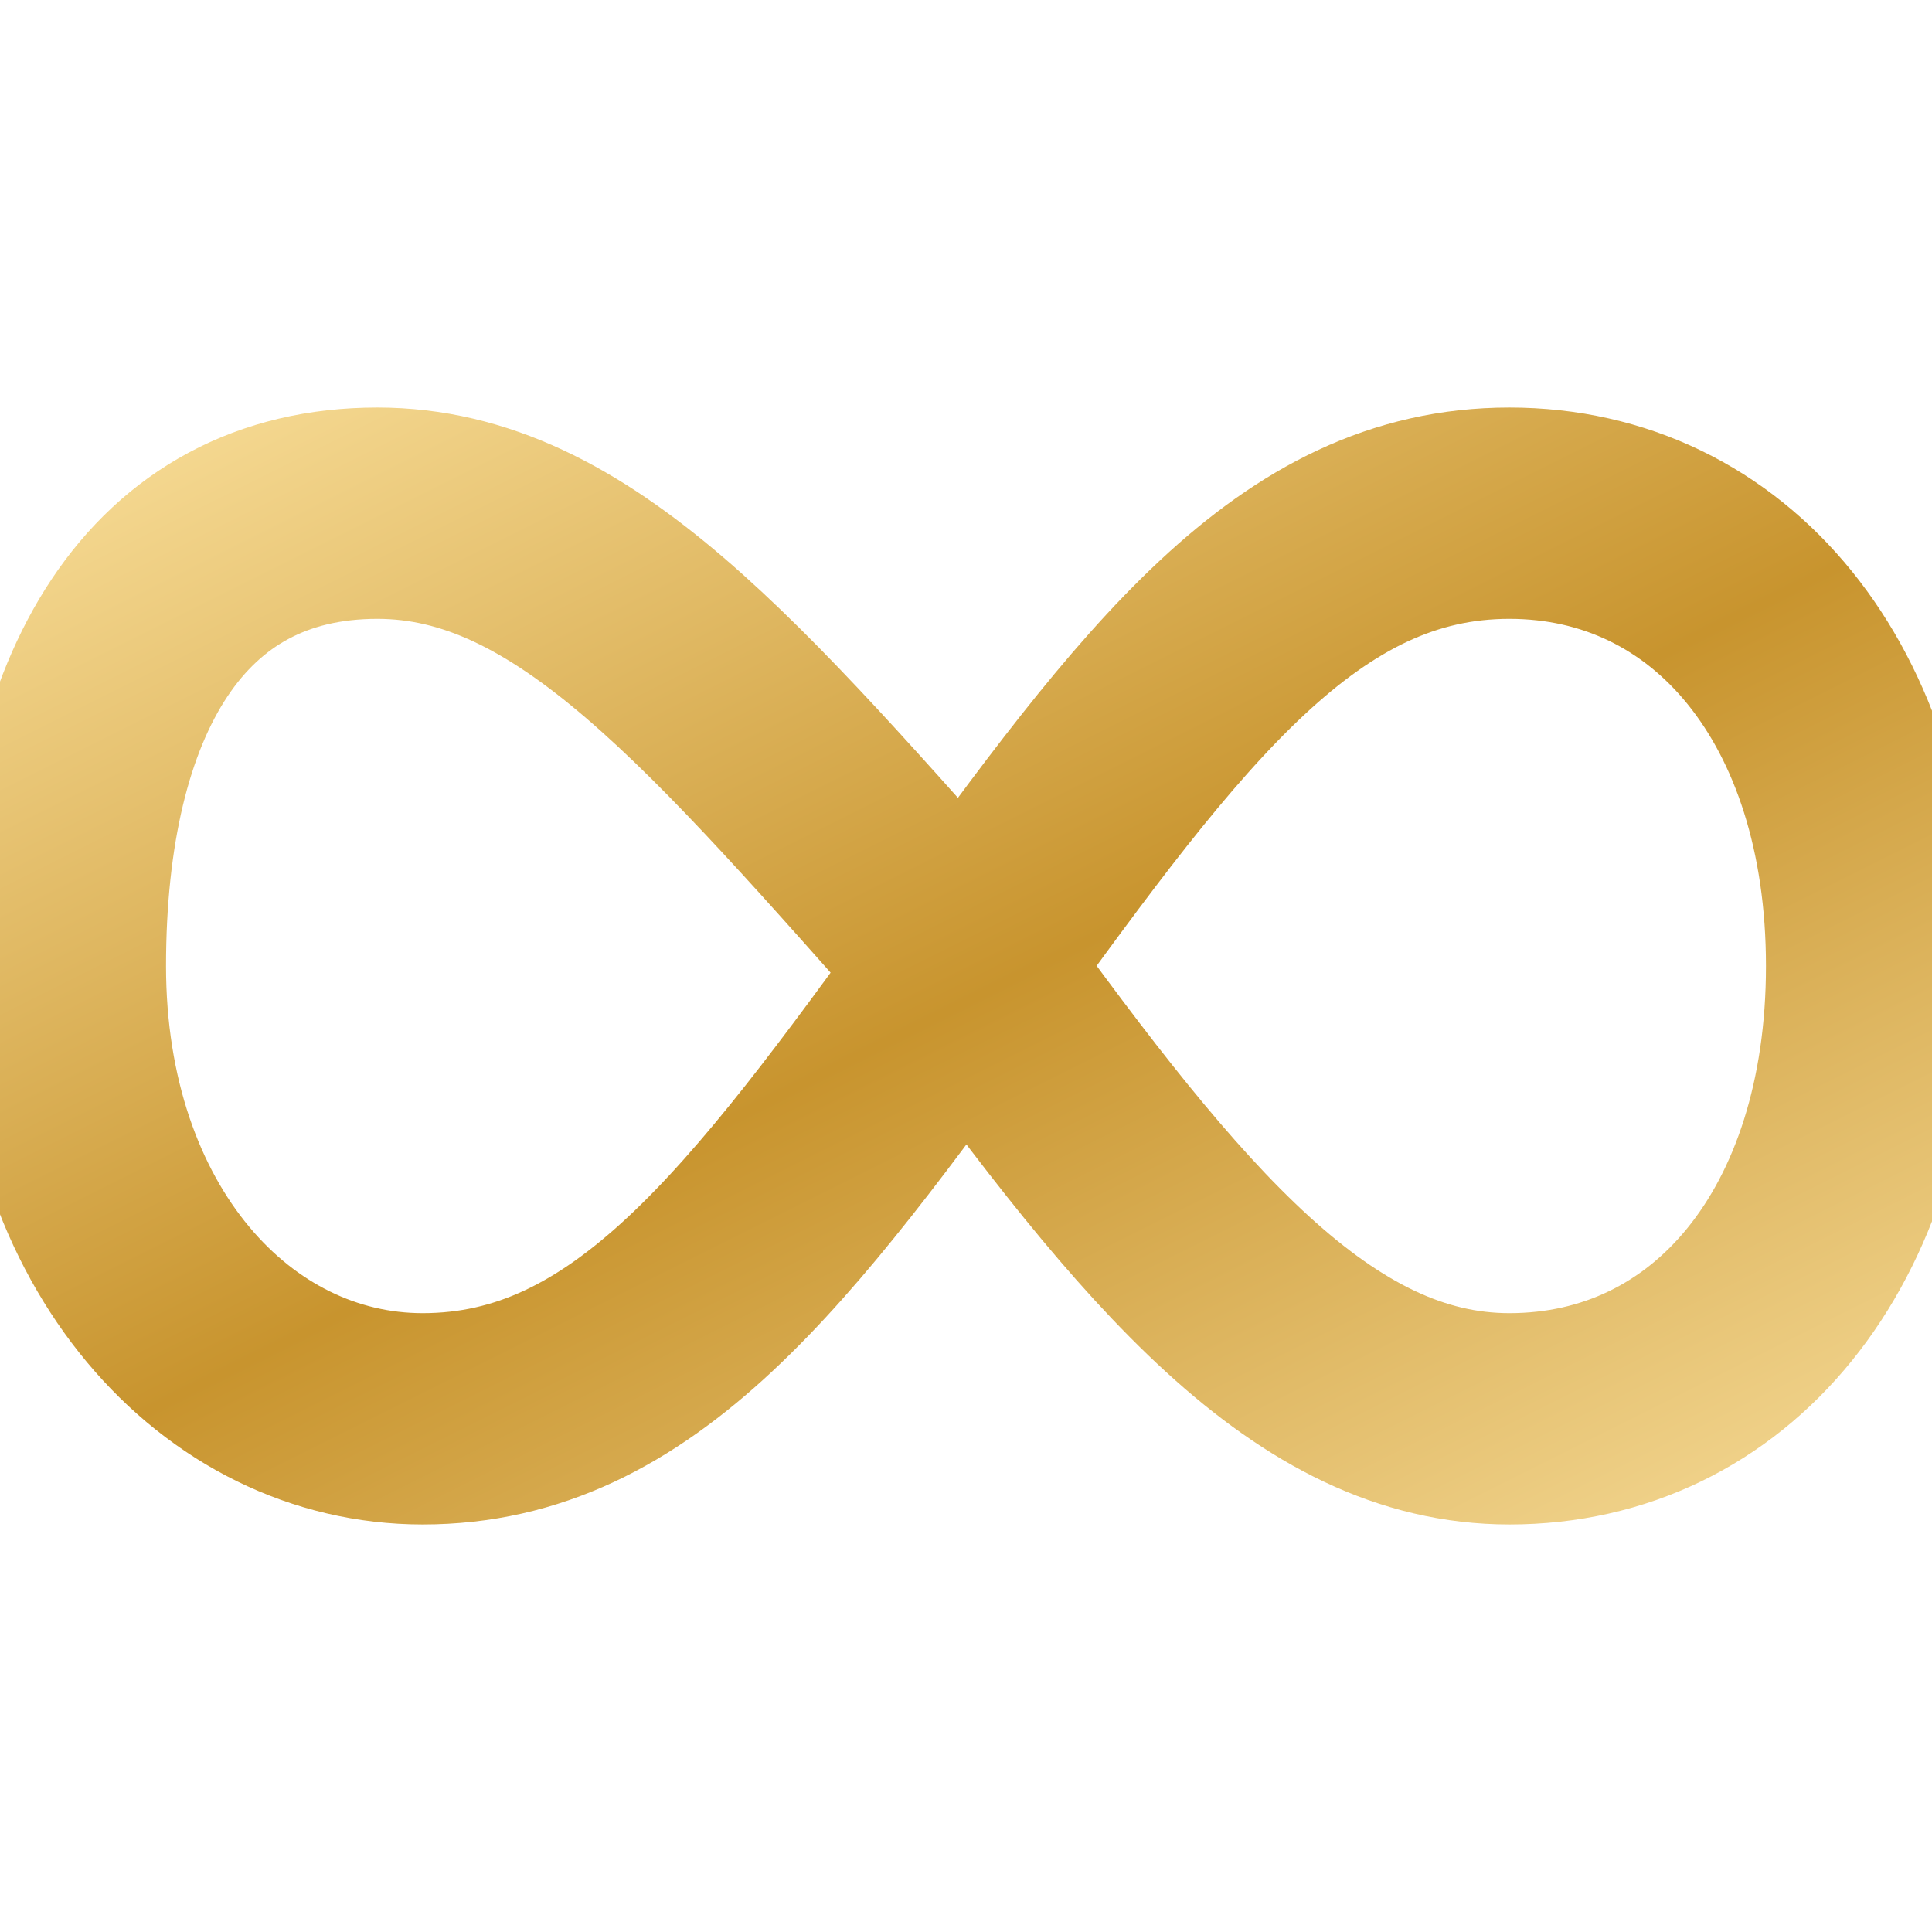
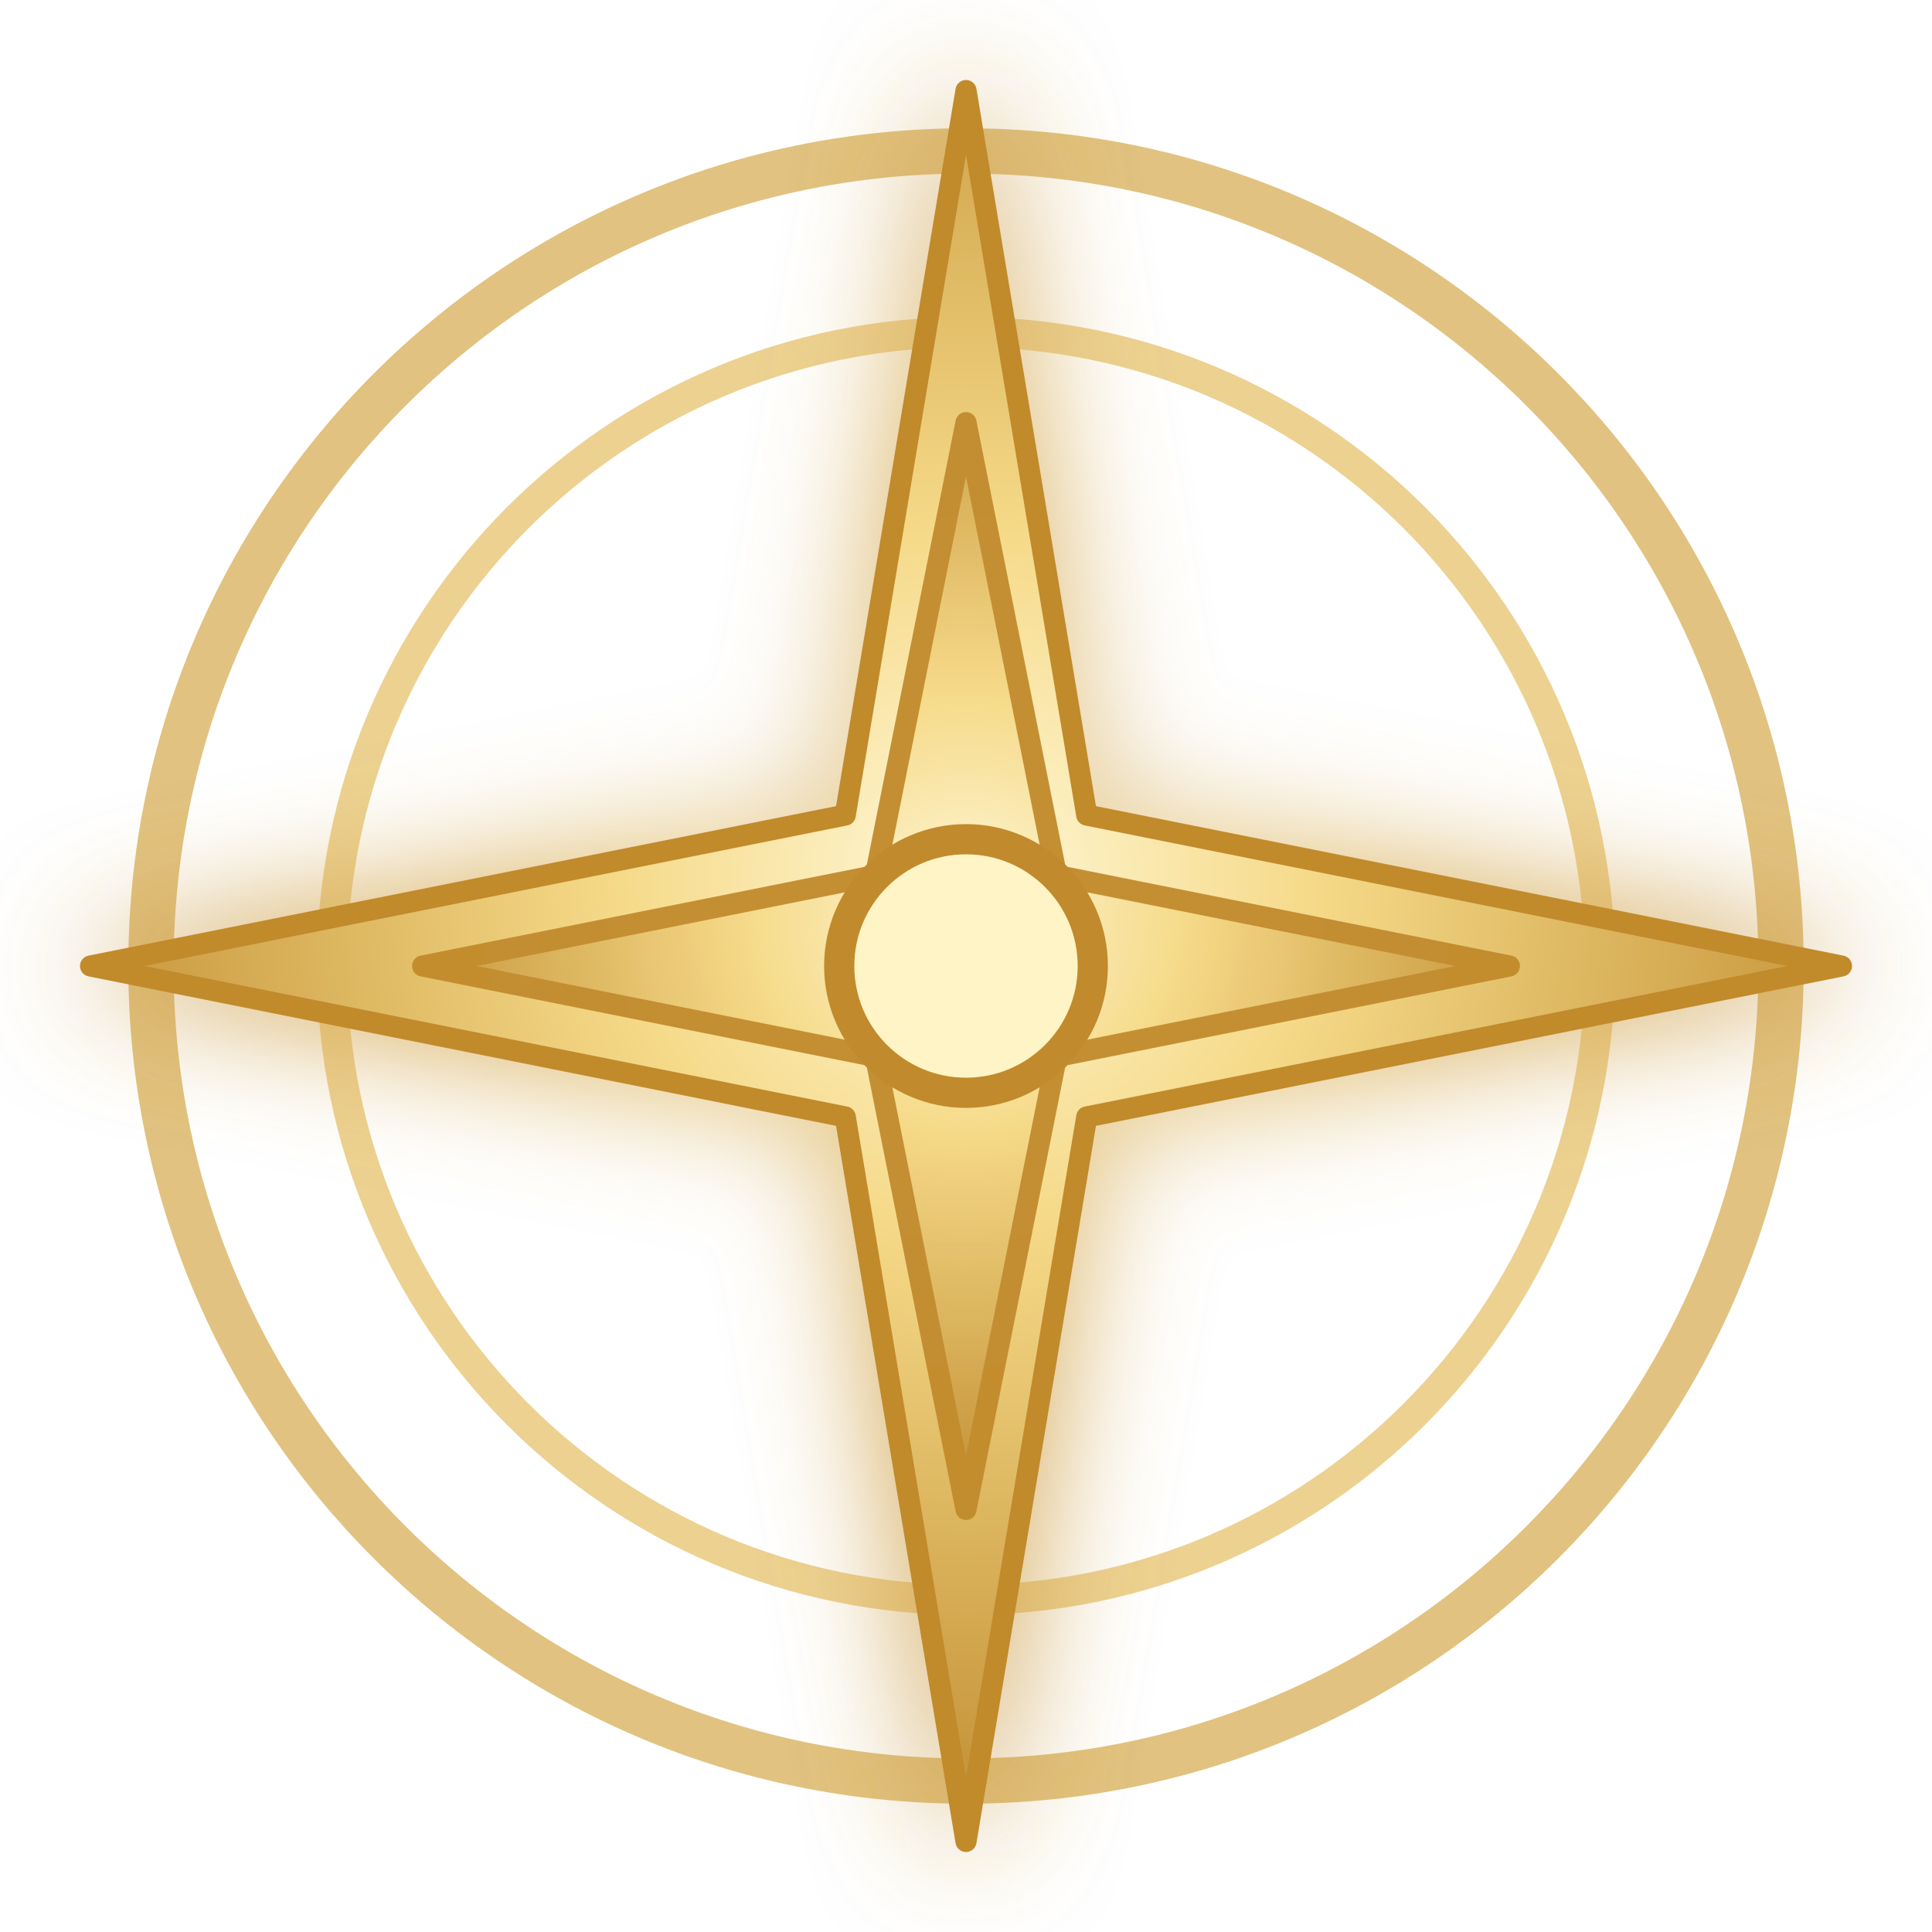
<svg xmlns="http://www.w3.org/2000/svg" viewBox="0 0 64 64">
  <defs>
-     <linearGradient id="gold" x1="0" y1="0" x2="1" y2="1">
-       <stop offset="0" stop-color="#f4d78f" />
-       <stop offset="0.52" stop-color="#c8942e" />
-       <stop offset="1" stop-color="#f0d28a" />
-     </linearGradient>
+     <radialGradient id="gold" cx="50%" cy="45%" r="60%">
+       <stop offset="0" stop-color="#fff8d8" />
+       <stop offset=".34" stop-color="#f5d987" />
+       <stop offset="1" stop-color="#b98225" />
+     </radialGradient>
+     <filter id="glow" x="-80%" y="-80%" width="260%" height="260%">
+       <feGaussianBlur stdDeviation="2.1" result="blur" />
+       <feMerge>
+         <feMergeNode in="blur" />
+         <feMergeNode in="SourceGraphic" />
+       </feMerge>
+     </filter>
  </defs>
-   <path d="M32 32 C24 23 19 17 12.5 17 C5.5 17 2 23 2 32 s5.5 15 12 15 c7 0 11.5-6 18-15 s11-15 18-15 c7 0 12 6 12 15 s-5 15-12 15 c-6.5 0-11.5-6-18-15Z" fill="none" stroke="url(#gold)" stroke-width="7" stroke-linecap="round" stroke-linejoin="round" />
+   <circle cx="32" cy="32" r="27" fill="none" stroke="#d7ad55" stroke-width="1.5" opacity=".75" />
+   <circle cx="32" cy="32" r="21" fill="none" stroke="#e7c575" stroke-width="1" opacity=".8" />
+   <g fill="url(#gold)" stroke="#c18a2c" stroke-width=".7" stroke-linejoin="round" filter="url(#glow)">
+     <path d="M32 3 L36 27 L61 32 L36 37 L32 61 L28 37 L3 32 L28 27 Z" />
+     <path d="M32 14 L35 29 L50 32 L35 35 L32 50 L29 35 L14 32 L29 29 Z" opacity=".95" />
+   </g>
+   <circle cx="32" cy="32" r="4.2" fill="#fff4c5" stroke="#c18a2c" stroke-width="1" />
</svg>
